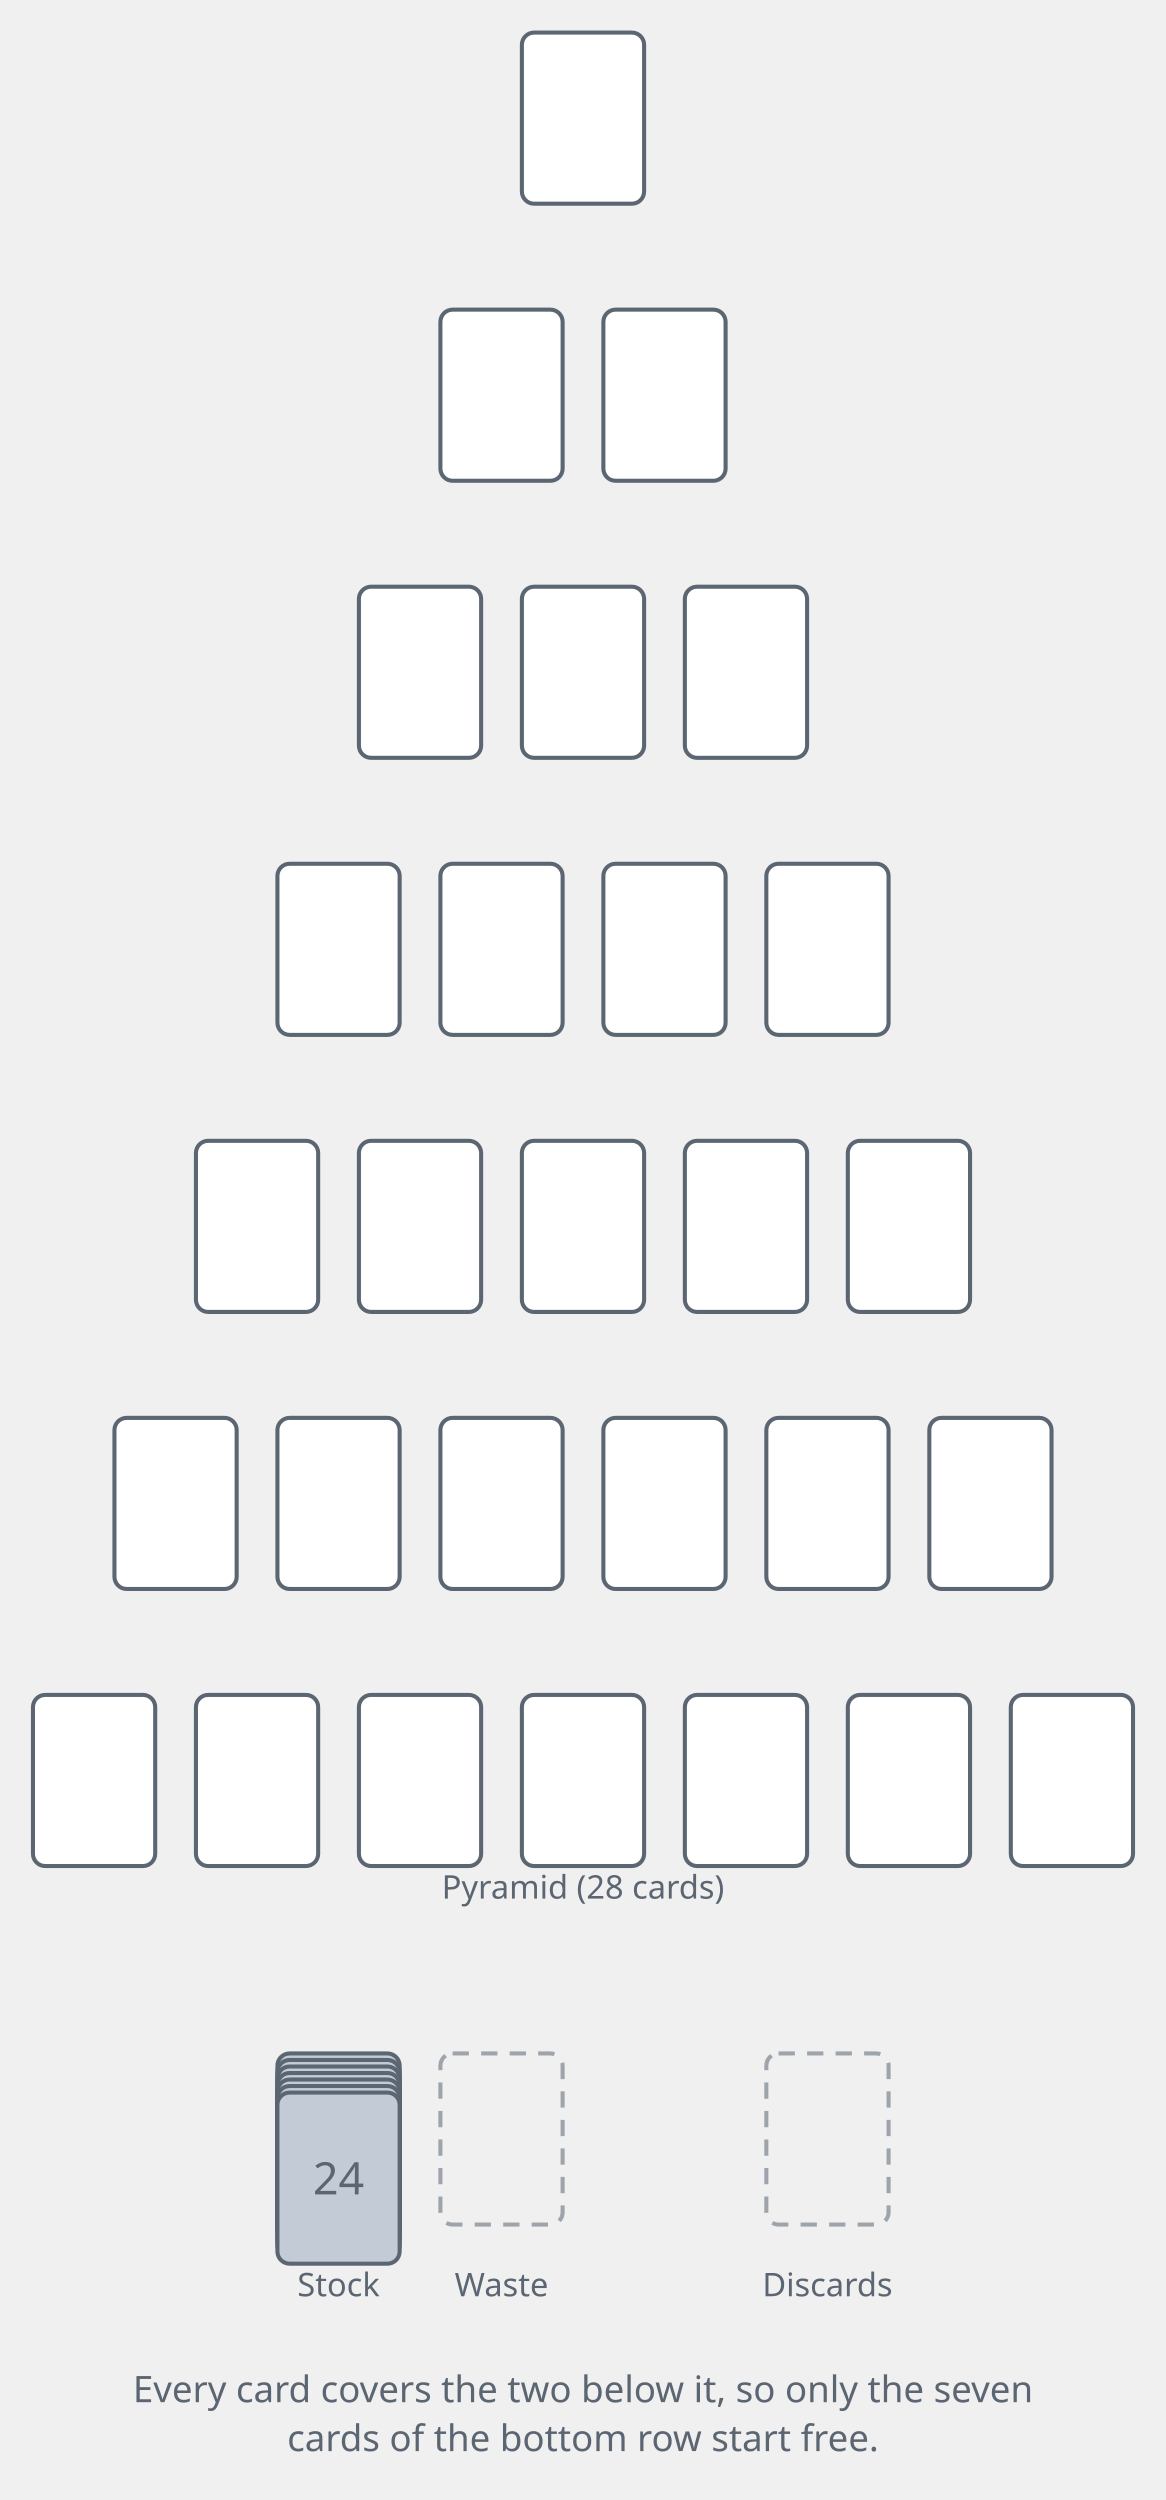
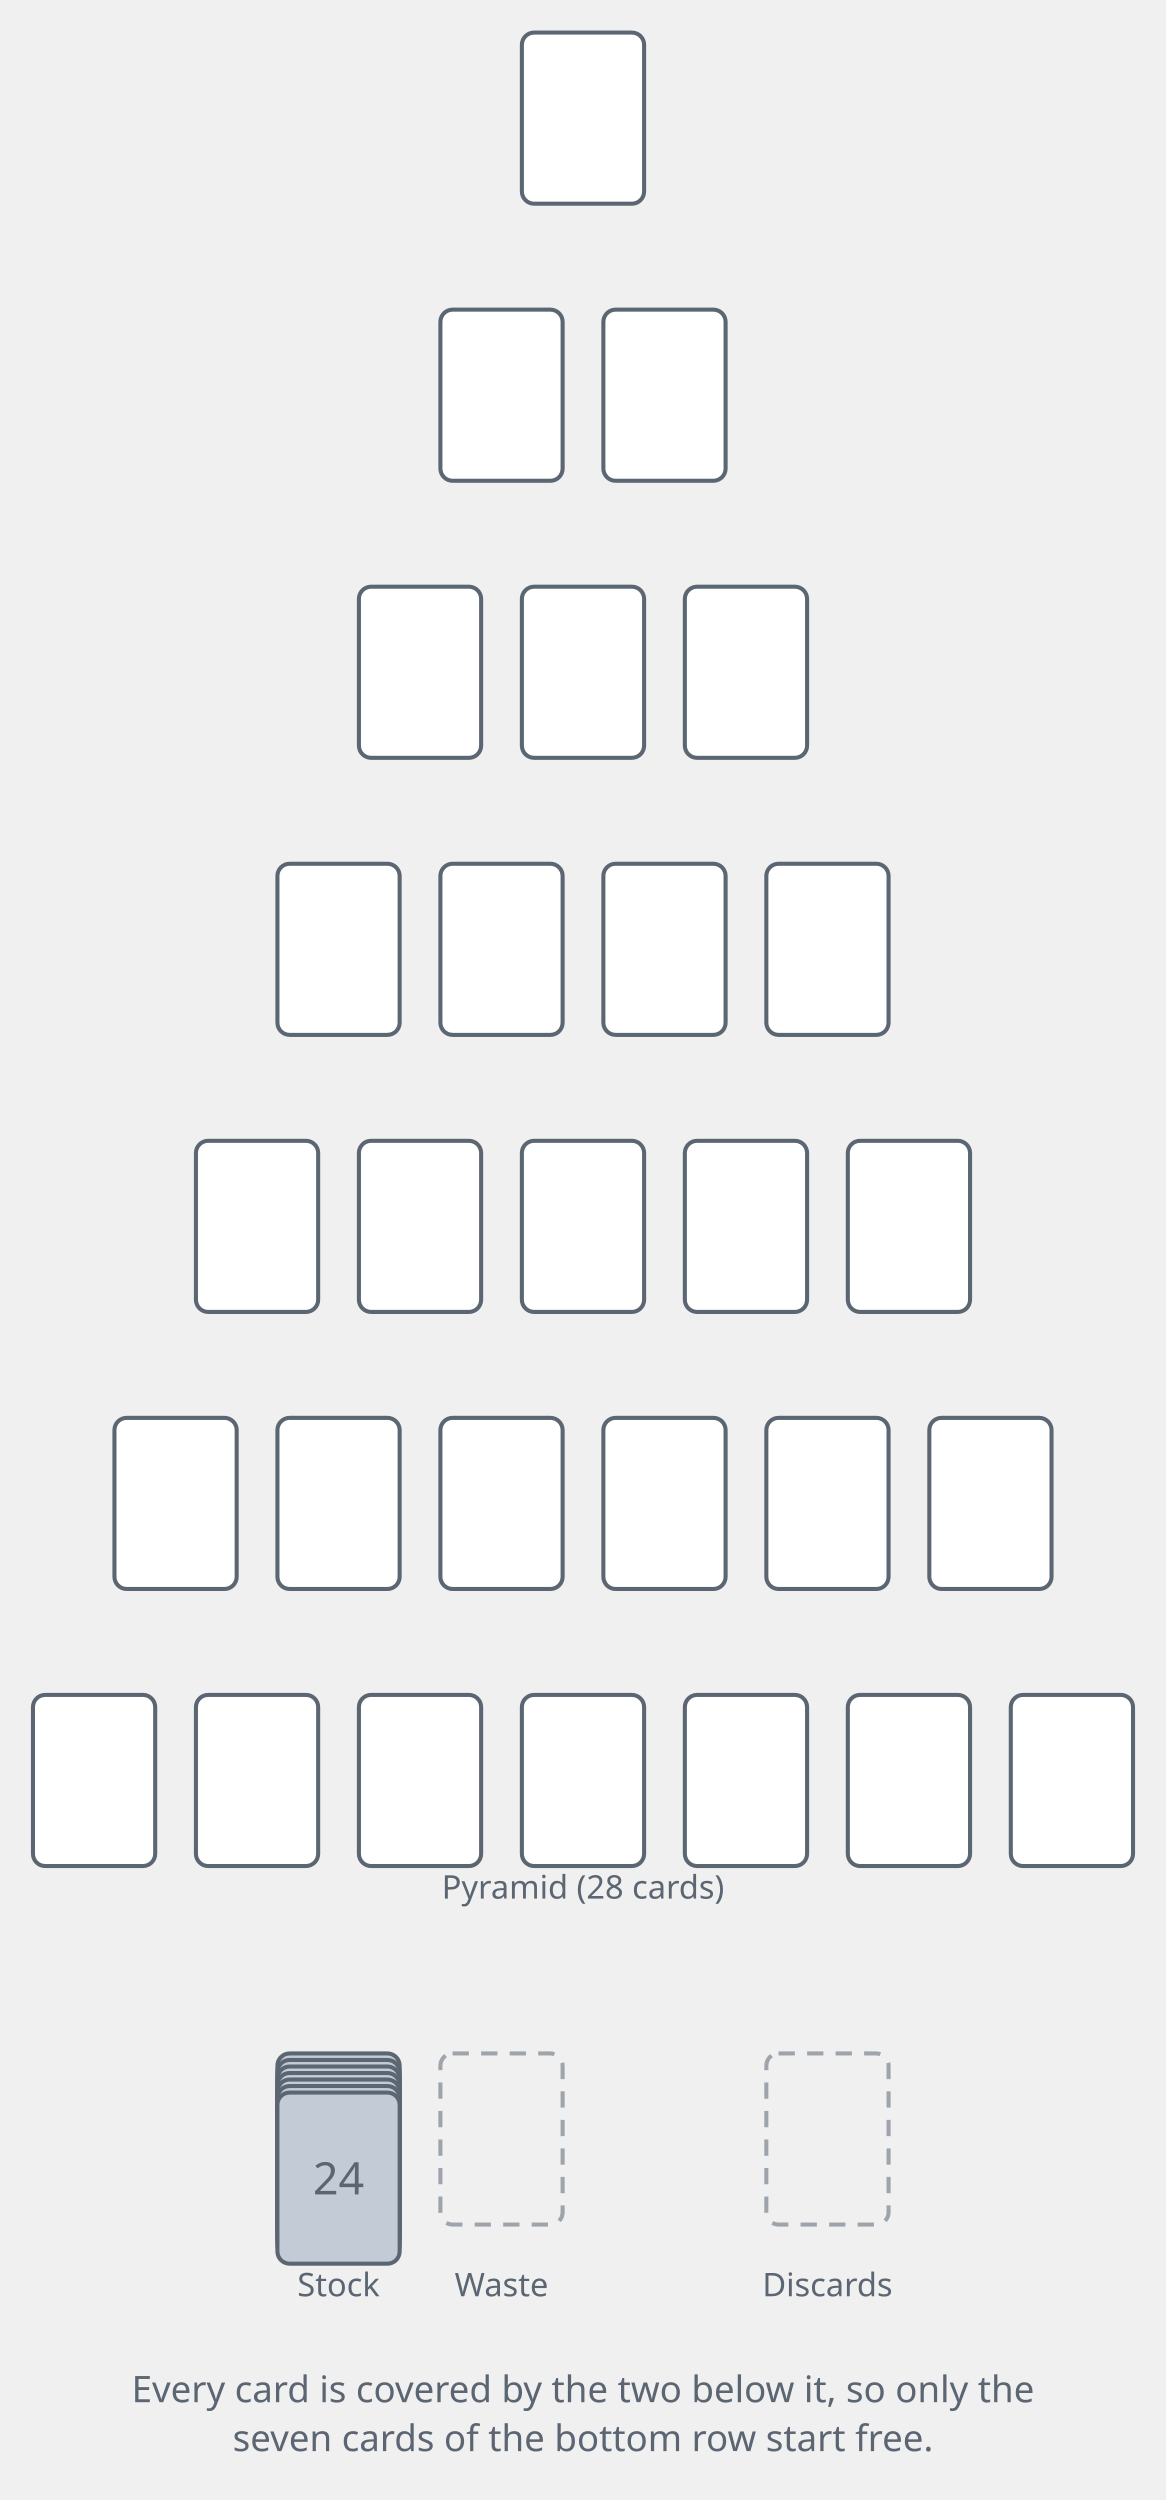
<svg xmlns="http://www.w3.org/2000/svg" viewBox="0 0 286 613.6" width="458" height="982" role="img" aria-label="Pyramid setup diagram">
  <rect x="128.0" y="8.0" width="30" height="42" rx="3" fill="#ffffff" stroke="#5b6672" stroke-width="1" />
  <rect x="108.0" y="76.0" width="30" height="42" rx="3" fill="#ffffff" stroke="#5b6672" stroke-width="1" />
  <rect x="148.0" y="76.0" width="30" height="42" rx="3" fill="#ffffff" stroke="#5b6672" stroke-width="1" />
  <rect x="88.0" y="144.0" width="30" height="42" rx="3" fill="#ffffff" stroke="#5b6672" stroke-width="1" />
  <rect x="128.0" y="144.0" width="30" height="42" rx="3" fill="#ffffff" stroke="#5b6672" stroke-width="1" />
  <rect x="168.0" y="144.0" width="30" height="42" rx="3" fill="#ffffff" stroke="#5b6672" stroke-width="1" />
  <rect x="68.0" y="212.0" width="30" height="42" rx="3" fill="#ffffff" stroke="#5b6672" stroke-width="1" />
  <rect x="108.0" y="212.0" width="30" height="42" rx="3" fill="#ffffff" stroke="#5b6672" stroke-width="1" />
  <rect x="148.0" y="212.0" width="30" height="42" rx="3" fill="#ffffff" stroke="#5b6672" stroke-width="1" />
  <rect x="188.0" y="212.0" width="30" height="42" rx="3" fill="#ffffff" stroke="#5b6672" stroke-width="1" />
  <rect x="48.0" y="280.0" width="30" height="42" rx="3" fill="#ffffff" stroke="#5b6672" stroke-width="1" />
  <rect x="88.0" y="280.0" width="30" height="42" rx="3" fill="#ffffff" stroke="#5b6672" stroke-width="1" />
  <rect x="128.0" y="280.0" width="30" height="42" rx="3" fill="#ffffff" stroke="#5b6672" stroke-width="1" />
  <rect x="168.0" y="280.0" width="30" height="42" rx="3" fill="#ffffff" stroke="#5b6672" stroke-width="1" />
  <rect x="208.0" y="280.0" width="30" height="42" rx="3" fill="#ffffff" stroke="#5b6672" stroke-width="1" />
  <rect x="28.0" y="348.0" width="30" height="42" rx="3" fill="#ffffff" stroke="#5b6672" stroke-width="1" />
  <rect x="68.0" y="348.0" width="30" height="42" rx="3" fill="#ffffff" stroke="#5b6672" stroke-width="1" />
  <rect x="108.0" y="348.0" width="30" height="42" rx="3" fill="#ffffff" stroke="#5b6672" stroke-width="1" />
  <rect x="148.0" y="348.0" width="30" height="42" rx="3" fill="#ffffff" stroke="#5b6672" stroke-width="1" />
  <rect x="188.0" y="348.0" width="30" height="42" rx="3" fill="#ffffff" stroke="#5b6672" stroke-width="1" />
  <rect x="228.0" y="348.0" width="30" height="42" rx="3" fill="#ffffff" stroke="#5b6672" stroke-width="1" />
  <rect x="8.0" y="416.0" width="30" height="42" rx="3" fill="#ffffff" stroke="#5b6672" stroke-width="1" />
  <rect x="48.0" y="416.0" width="30" height="42" rx="3" fill="#ffffff" stroke="#5b6672" stroke-width="1" />
  <rect x="88.0" y="416.0" width="30" height="42" rx="3" fill="#ffffff" stroke="#5b6672" stroke-width="1" />
  <rect x="128.0" y="416.0" width="30" height="42" rx="3" fill="#ffffff" stroke="#5b6672" stroke-width="1" />
  <rect x="168.0" y="416.0" width="30" height="42" rx="3" fill="#ffffff" stroke="#5b6672" stroke-width="1" />
  <rect x="208.0" y="416.0" width="30" height="42" rx="3" fill="#ffffff" stroke="#5b6672" stroke-width="1" />
  <rect x="248.0" y="416.0" width="30" height="42" rx="3" fill="#ffffff" stroke="#5b6672" stroke-width="1" />
  <rect x="68.0" y="504.0" width="30" height="42" rx="3" fill="#c3ccd6" stroke="#5b6672" stroke-width="1" />
  <rect x="68.0" y="505.6" width="30" height="42" rx="3" fill="#c3ccd6" stroke="#5b6672" stroke-width="1" />
  <rect x="68.0" y="507.2" width="30" height="42" rx="3" fill="#c3ccd6" stroke="#5b6672" stroke-width="1" />
  <rect x="68.0" y="508.8" width="30" height="42" rx="3" fill="#c3ccd6" stroke="#5b6672" stroke-width="1" />
  <rect x="68.0" y="510.4" width="30" height="42" rx="3" fill="#c3ccd6" stroke="#5b6672" stroke-width="1" />
  <rect x="68.0" y="512.0" width="30" height="42" rx="3" fill="#c3ccd6" stroke="#5b6672" stroke-width="1" />
  <rect x="68.0" y="513.6" width="30" height="42" rx="3" fill="#c3ccd6" stroke="#5b6672" stroke-width="1" />
  <text x="83.0" y="538.6" text-anchor="middle" font-family="system-ui, sans-serif" font-size="11" fill="#5b6672">24</text>
  <rect x="108.0" y="504.0" width="30" height="42" rx="3" fill="none" stroke="#5b6672" stroke-width="1" stroke-dasharray="4 3" opacity="0.55" />
  <rect x="188.0" y="504.0" width="30" height="42" rx="3" fill="none" stroke="#5b6672" stroke-width="1" stroke-dasharray="4 3" opacity="0.55" />
  <text x="143.0" y="466.0" text-anchor="middle" font-family="system-ui, sans-serif" font-size="8" fill="#5b6672">Pyramid (28 cards)</text>
  <text x="83.0" y="563.6" text-anchor="middle" font-family="system-ui, sans-serif" font-size="8" fill="#5b6672">Stock</text>
  <text x="123.0" y="563.6" text-anchor="middle" font-family="system-ui, sans-serif" font-size="8" fill="#5b6672">Waste</text>
  <text x="203.0" y="563.6" text-anchor="middle" font-family="system-ui, sans-serif" font-size="8" fill="#5b6672">Discards</text>
-   <text x="143.0" y="589.6" text-anchor="middle" font-family="system-ui, sans-serif" font-size="9" fill="#5b6672">Every card covers the two below it, so only the seven</text>
-   <text x="143.0" y="601.6" text-anchor="middle" font-family="system-ui, sans-serif" font-size="9" fill="#5b6672">cards of the bottom row start free.</text>
+   <text x="143.0" y="589.6" text-anchor="middle" font-family="system-ui, sans-serif" font-size="9" fill="#5b6672">Every card is covered by the two below it, so only the</text>
+   <text x="143.0" y="601.6" text-anchor="middle" font-family="system-ui, sans-serif" font-size="9" fill="#5b6672">seven cards of the bottom row start free.</text>
</svg>
